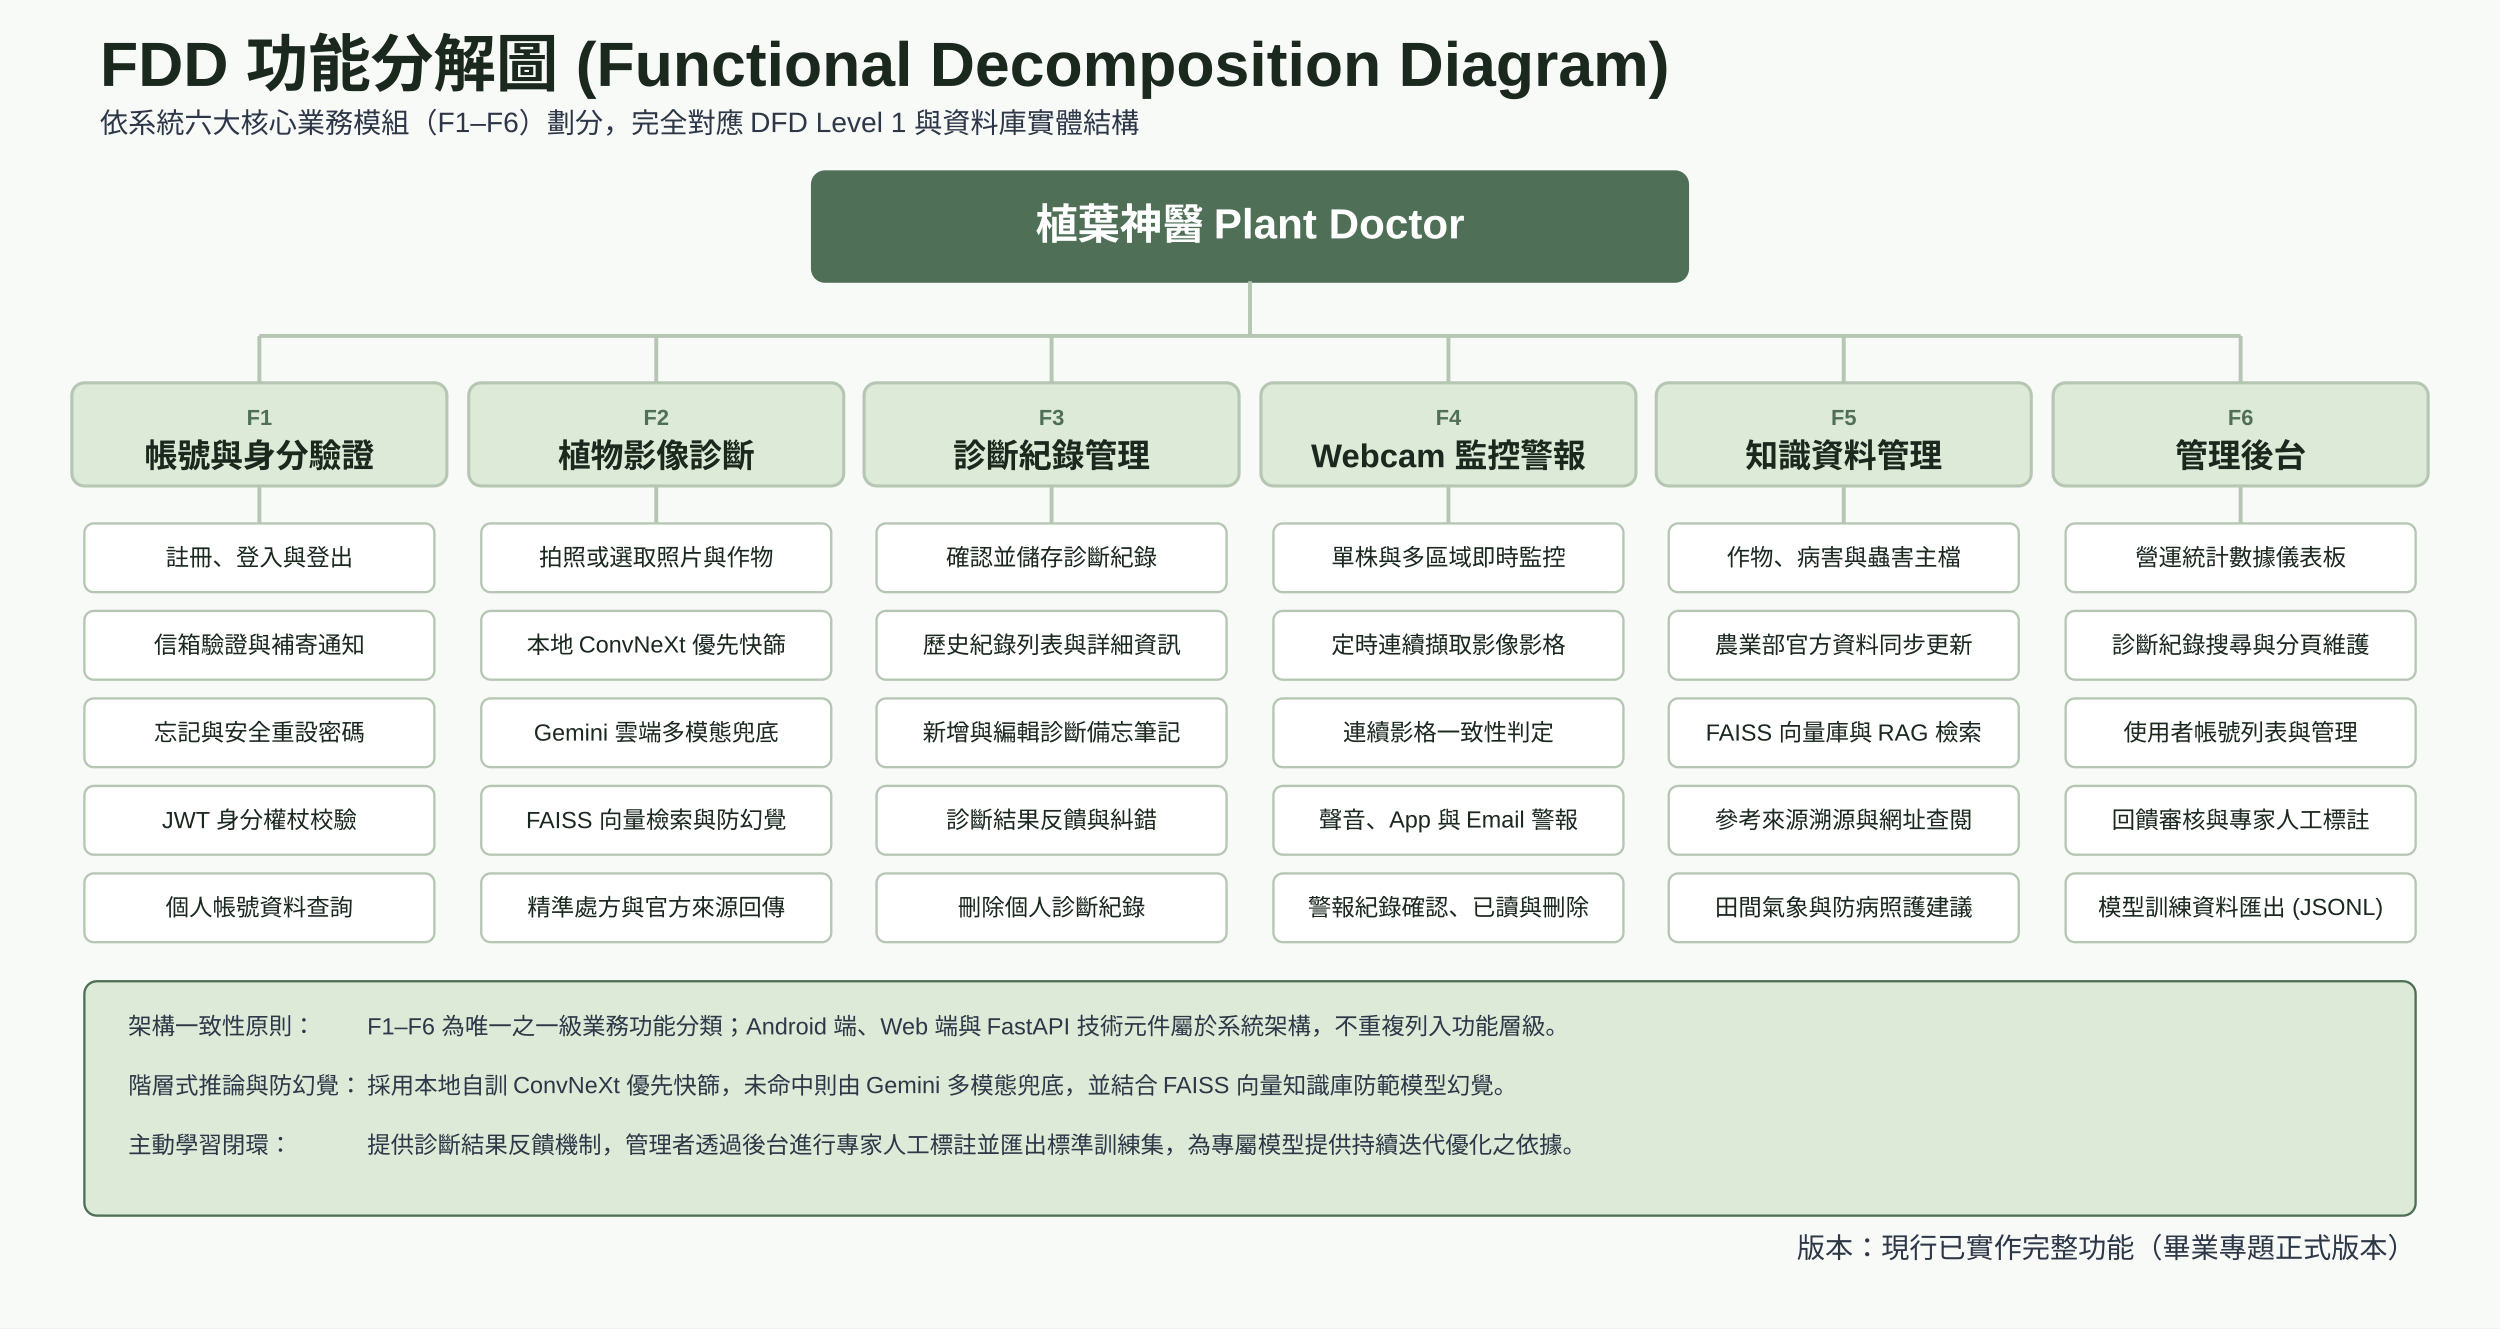
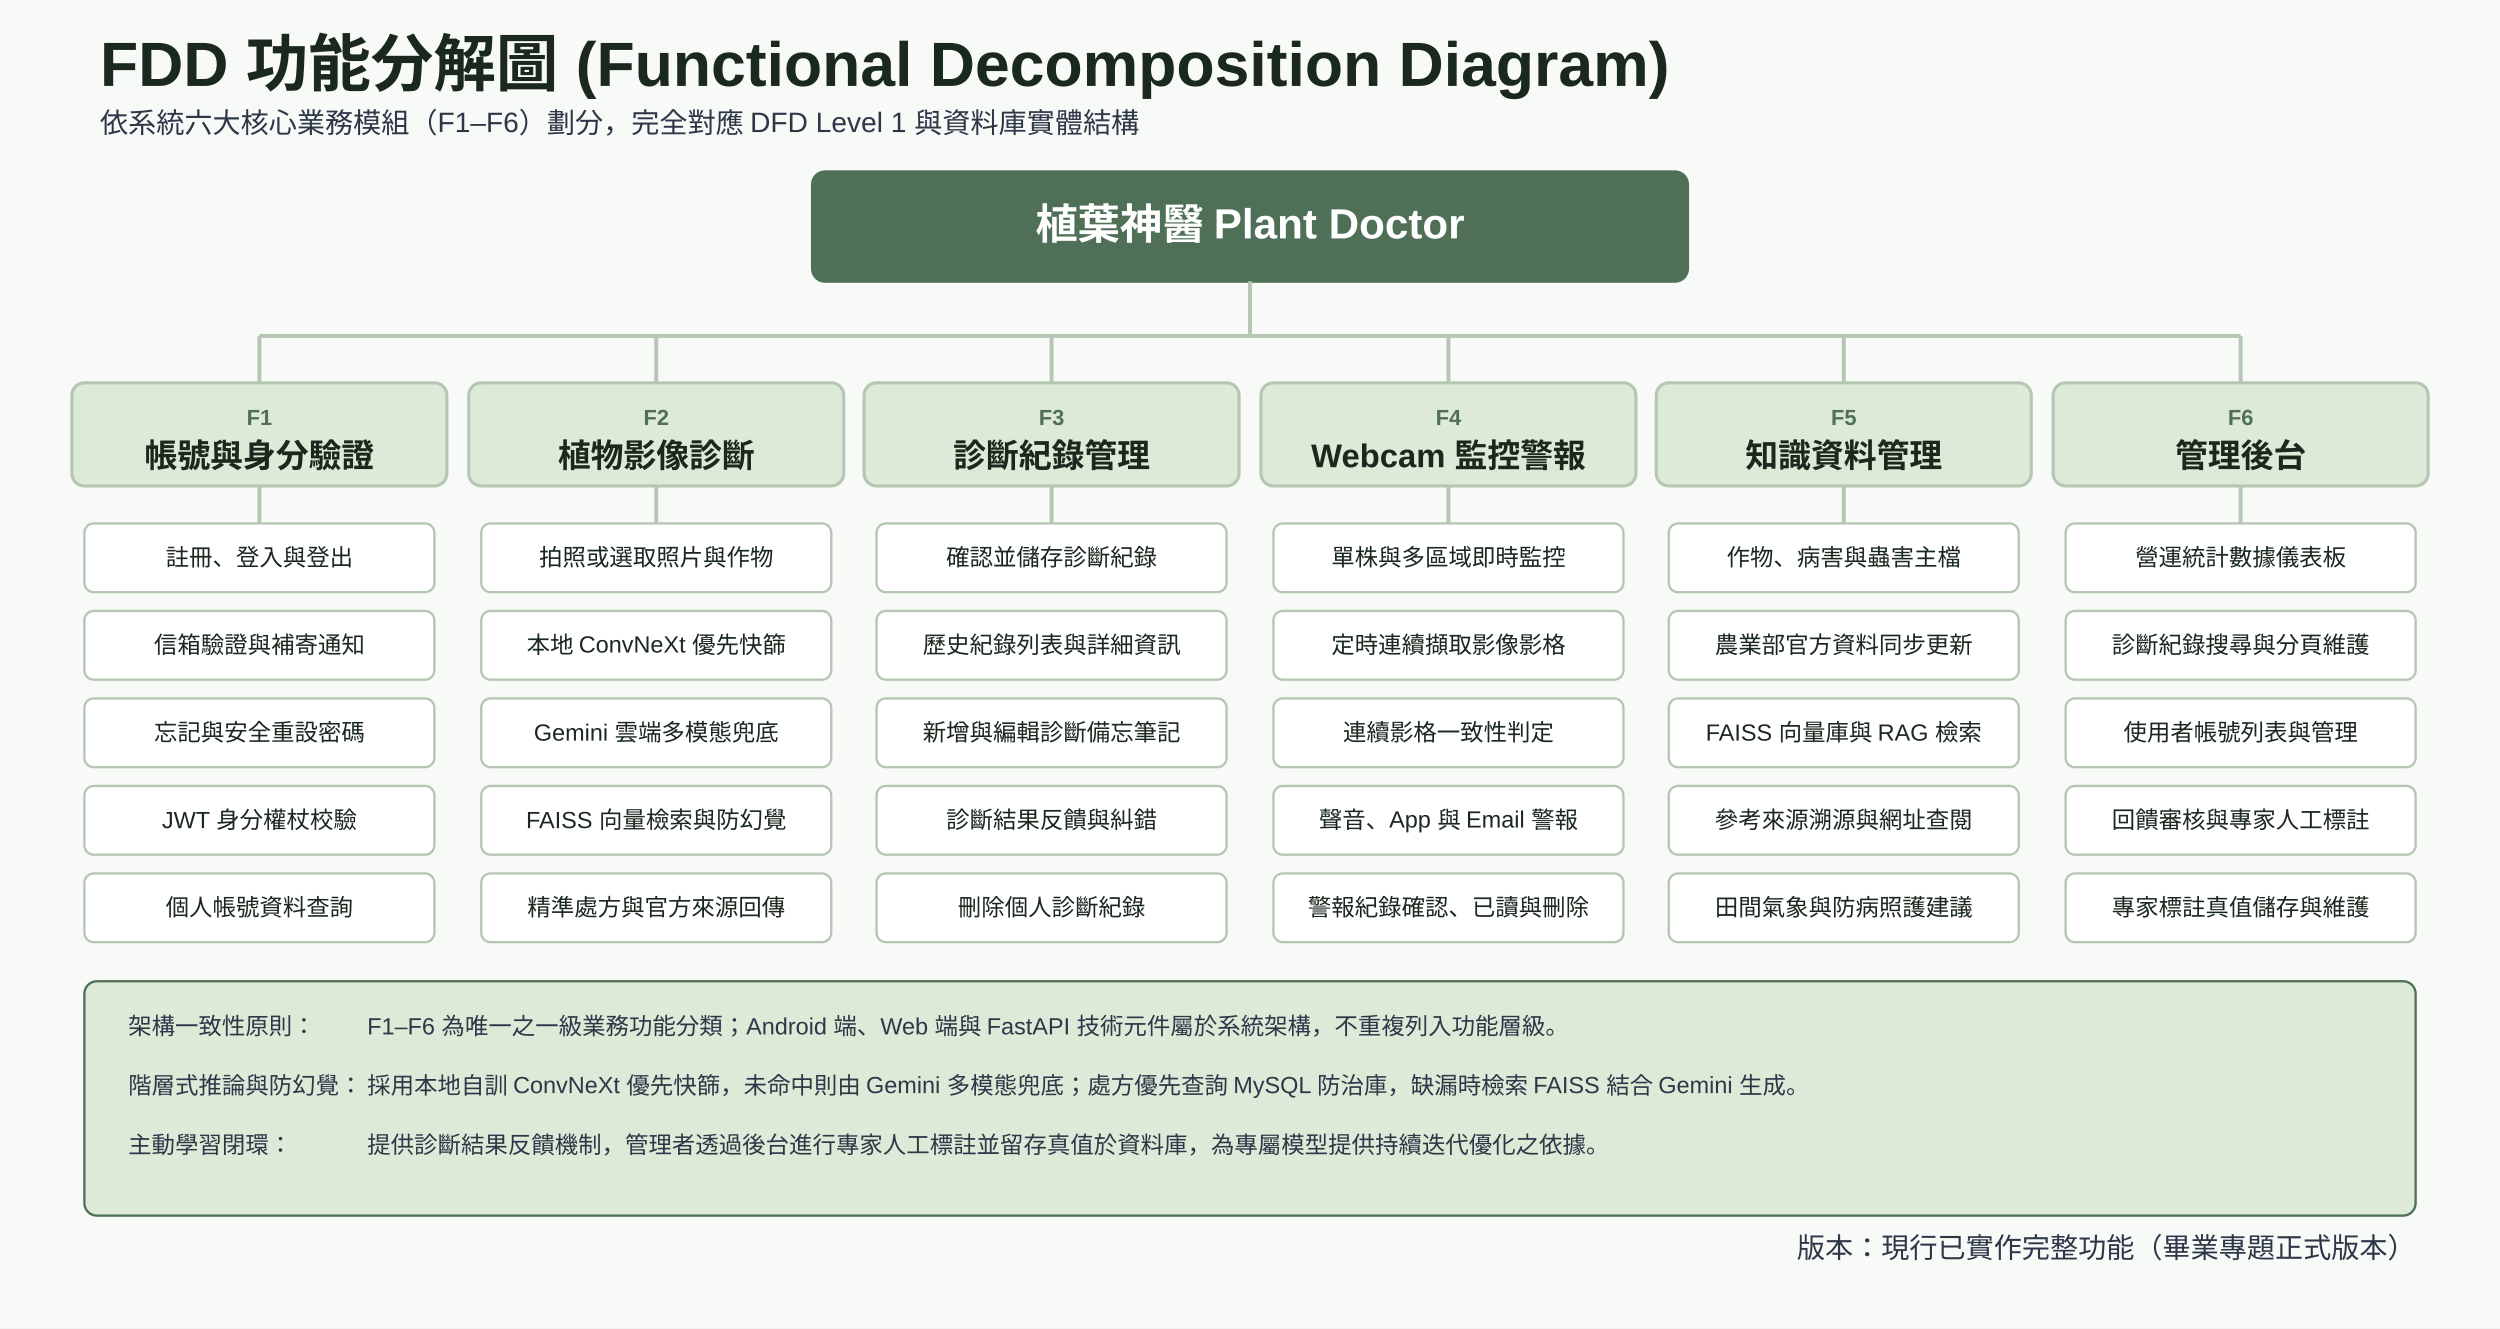
<svg xmlns="http://www.w3.org/2000/svg" width="1600" height="850" viewBox="0 0 1600 850">
  <defs>
    <style>
      .title { font: 700 40px "Microsoft JhengHei", "Noto Sans TC", Arial, sans-serif; fill: #1A281E; }
      .subtitle { font: 400 18px "Microsoft JhengHei", "Noto Sans TC", Arial, sans-serif; fill: #2D3748; }
      .root { font: 700 27px "Microsoft JhengHei", "Noto Sans TC", Arial, sans-serif; fill: #ffffff; }
      .module { font: 700 21px "Microsoft JhengHei", "Noto Sans TC", Arial, sans-serif; fill: #1A281E; }
      .code { font: 700 14px "Segoe UI", Arial, sans-serif; fill: #4F7057; }
      .item { font: 400 15px "Microsoft JhengHei", "Noto Sans TC", Arial, sans-serif; fill: #1A281E; }
      .note { font: 400 15px "Microsoft JhengHei", "Noto Sans TC", Arial, sans-serif; fill: #2D3748; }
      .root-box { fill: #4F7057; stroke: #4F7057; stroke-width: 2; }
      .module-box { fill: #DDEAD7; stroke: #B5C6B3; stroke-width: 2; }
      .item-box { fill: #ffffff; stroke: #B5C6B3; stroke-width: 1.5; }
      .line { stroke: #B5C6B3; stroke-width: 2.5; fill: none; }
    </style>
  </defs>
  <rect width="1600" height="850" fill="#F8FAF7" />
  <text x="64" y="55" class="title">FDD 功能分解圖 (Functional Decomposition Diagram)</text>
  <text x="64" y="85" class="subtitle">依系統六大核心業務模組（F1–F6）劃分，完全對應 DFD Level 1 與資料庫實體結構</text>
  <rect x="520" y="110" width="560" height="70" rx="8" class="root-box" />
  <text x="800" y="153" text-anchor="middle" class="root">植葉神醫 Plant Doctor</text>
  <path d="M800 180 V215 M166 215 H1434" class="line" />
  <path d="M166 215 V245 M420 215 V245 M673 215 V245 M927 215 V245 M1180 215 V245 M1434 215 V245" class="line" />
  <g>
    <rect x="46" y="245" width="240" height="66" rx="8" class="module-box" />
    <text x="166" y="272" text-anchor="middle" class="code">F1</text>
    <text x="166" y="299" text-anchor="middle" class="module">帳號與身分驗證</text>
    <rect x="300" y="245" width="240" height="66" rx="8" class="module-box" />
    <text x="420" y="272" text-anchor="middle" class="code">F2</text>
    <text x="420" y="299" text-anchor="middle" class="module">植物影像診斷</text>
    <rect x="553" y="245" width="240" height="66" rx="8" class="module-box" />
    <text x="673" y="272" text-anchor="middle" class="code">F3</text>
    <text x="673" y="299" text-anchor="middle" class="module">診斷紀錄管理</text>
    <rect x="807" y="245" width="240" height="66" rx="8" class="module-box" />
    <text x="927" y="272" text-anchor="middle" class="code">F4</text>
    <text x="927" y="299" text-anchor="middle" class="module">Webcam 監控警報</text>
    <rect x="1060" y="245" width="240" height="66" rx="8" class="module-box" />
    <text x="1180" y="272" text-anchor="middle" class="code">F5</text>
    <text x="1180" y="299" text-anchor="middle" class="module">知識資料管理</text>
    <rect x="1314" y="245" width="240" height="66" rx="8" class="module-box" />
    <text x="1434" y="272" text-anchor="middle" class="code">F6</text>
    <text x="1434" y="299" text-anchor="middle" class="module">管理後台</text>
  </g>
  <path d="M166 311 V335 M420 311 V335 M673 311 V335 M927 311 V335 M1180 311 V335 M1434 311 V335" class="line" />
  <g>
    <rect x="54" y="335" width="224" height="44" rx="6" class="item-box" />
    <text x="166" y="362" text-anchor="middle" class="item">註冊、登入與登出</text>
    <rect x="54" y="391" width="224" height="44" rx="6" class="item-box" />
    <text x="166" y="418" text-anchor="middle" class="item">信箱驗證與補寄通知</text>
    <rect x="54" y="447" width="224" height="44" rx="6" class="item-box" />
    <text x="166" y="474" text-anchor="middle" class="item">忘記與安全重設密碼</text>
    <rect x="54" y="503" width="224" height="44" rx="6" class="item-box" />
    <text x="166" y="530" text-anchor="middle" class="item">JWT 身分權杖校驗</text>
    <rect x="54" y="559" width="224" height="44" rx="6" class="item-box" />
    <text x="166" y="586" text-anchor="middle" class="item">個人帳號資料查詢</text>
  </g>
  <g>
    <rect x="308" y="335" width="224" height="44" rx="6" class="item-box" />
    <text x="420" y="362" text-anchor="middle" class="item">拍照或選取照片與作物</text>
    <rect x="308" y="391" width="224" height="44" rx="6" class="item-box" />
    <text x="420" y="418" text-anchor="middle" class="item">本地 ConvNeXt 優先快篩</text>
    <rect x="308" y="447" width="224" height="44" rx="6" class="item-box" />
    <text x="420" y="474" text-anchor="middle" class="item">Gemini 雲端多模態兜底</text>
    <rect x="308" y="503" width="224" height="44" rx="6" class="item-box" />
    <text x="420" y="530" text-anchor="middle" class="item">FAISS 向量檢索與防幻覺</text>
    <rect x="308" y="559" width="224" height="44" rx="6" class="item-box" />
    <text x="420" y="586" text-anchor="middle" class="item">精準處方與官方來源回傳</text>
  </g>
  <g>
    <rect x="561" y="335" width="224" height="44" rx="6" class="item-box" />
    <text x="673" y="362" text-anchor="middle" class="item">確認並儲存診斷紀錄</text>
    <rect x="561" y="391" width="224" height="44" rx="6" class="item-box" />
    <text x="673" y="418" text-anchor="middle" class="item">歷史紀錄列表與詳細資訊</text>
    <rect x="561" y="447" width="224" height="44" rx="6" class="item-box" />
    <text x="673" y="474" text-anchor="middle" class="item">新增與編輯診斷備忘筆記</text>
    <rect x="561" y="503" width="224" height="44" rx="6" class="item-box" />
    <text x="673" y="530" text-anchor="middle" class="item">診斷結果反饋與糾錯</text>
    <rect x="561" y="559" width="224" height="44" rx="6" class="item-box" />
    <text x="673" y="586" text-anchor="middle" class="item">刪除個人診斷紀錄</text>
  </g>
  <g>
    <rect x="815" y="335" width="224" height="44" rx="6" class="item-box" />
    <text x="927" y="362" text-anchor="middle" class="item">單株與多區域即時監控</text>
    <rect x="815" y="391" width="224" height="44" rx="6" class="item-box" />
    <text x="927" y="418" text-anchor="middle" class="item">定時連續擷取影像影格</text>
    <rect x="815" y="447" width="224" height="44" rx="6" class="item-box" />
    <text x="927" y="474" text-anchor="middle" class="item">連續影格一致性判定</text>
    <rect x="815" y="503" width="224" height="44" rx="6" class="item-box" />
    <text x="927" y="530" text-anchor="middle" class="item">聲音、App 與 Email 警報</text>
    <rect x="815" y="559" width="224" height="44" rx="6" class="item-box" />
    <text x="927" y="586" text-anchor="middle" class="item">警報紀錄確認、已讀與刪除</text>
  </g>
  <g>
    <rect x="1068" y="335" width="224" height="44" rx="6" class="item-box" />
    <text x="1180" y="362" text-anchor="middle" class="item">作物、病害與蟲害主檔</text>
    <rect x="1068" y="391" width="224" height="44" rx="6" class="item-box" />
    <text x="1180" y="418" text-anchor="middle" class="item">農業部官方資料同步更新</text>
    <rect x="1068" y="447" width="224" height="44" rx="6" class="item-box" />
    <text x="1180" y="474" text-anchor="middle" class="item">FAISS 向量庫與 RAG 檢索</text>
    <rect x="1068" y="503" width="224" height="44" rx="6" class="item-box" />
    <text x="1180" y="530" text-anchor="middle" class="item">參考來源溯源與網址查閱</text>
    <rect x="1068" y="559" width="224" height="44" rx="6" class="item-box" />
    <text x="1180" y="586" text-anchor="middle" class="item">田間氣象與防病照護建議</text>
  </g>
  <g>
    <rect x="1322" y="335" width="224" height="44" rx="6" class="item-box" />
    <text x="1434" y="362" text-anchor="middle" class="item">營運統計數據儀表板</text>
    <rect x="1322" y="391" width="224" height="44" rx="6" class="item-box" />
    <text x="1434" y="418" text-anchor="middle" class="item">診斷紀錄搜尋與分頁維護</text>
    <rect x="1322" y="447" width="224" height="44" rx="6" class="item-box" />
    <text x="1434" y="474" text-anchor="middle" class="item">使用者帳號列表與管理</text>
    <rect x="1322" y="503" width="224" height="44" rx="6" class="item-box" />
    <text x="1434" y="530" text-anchor="middle" class="item">回饋審核與專家人工標註</text>
    <rect x="1322" y="559" width="224" height="44" rx="6" class="item-box" />
-     <text x="1434" y="586" text-anchor="middle" class="item">模型訓練資料匯出 (JSONL)</text>
+     <text x="1434" y="586" text-anchor="middle" class="item">專家標註真值儲存與維護</text>
  </g>
  <rect x="54" y="628" width="1492" height="150" rx="8" fill="#DDEAD7" stroke="#4F7057" stroke-width="1.5" />
  <text x="82" y="662" class="note" font-weight="700">架構一致性原則：</text>
  <text x="235" y="662" class="note">F1–F6 為唯一之一級業務功能分類；Android 端、Web 端與 FastAPI 技術元件屬於系統架構，不重複列入功能層級。</text>
  <text x="82" y="700" class="note" font-weight="700">階層式推論與防幻覺：</text>
-   <text x="235" y="700" class="note">採用本地自訓 ConvNeXt 優先快篩，未命中則由 Gemini 多模態兜底，並結合 FAISS 向量知識庫防範模型幻覺。</text>
+   <text x="235" y="700" class="note">採用本地自訓 ConvNeXt 優先快篩，未命中則由 Gemini 多模態兜底；處方優先查詢 MySQL 防治庫，缺漏時檢索 FAISS 結合 Gemini 生成。</text>
  <text x="82" y="738" class="note" font-weight="700">主動學習閉環：</text>
-   <text x="235" y="738" class="note">提供診斷結果反饋機制，管理者透過後台進行專家人工標註並匯出標準訓練集，為專屬模型提供持續迭代優化之依據。</text>
+   <text x="235" y="738" class="note">提供診斷結果反饋機制，管理者透過後台進行專家人工標註並留存真值於資料庫，為專屬模型提供持續迭代優化之依據。</text>
  <text x="1546" y="805" text-anchor="end" class="subtitle" font-size="14px">版本：現行已實作完整功能（畢業專題正式版本）</text>
</svg>
